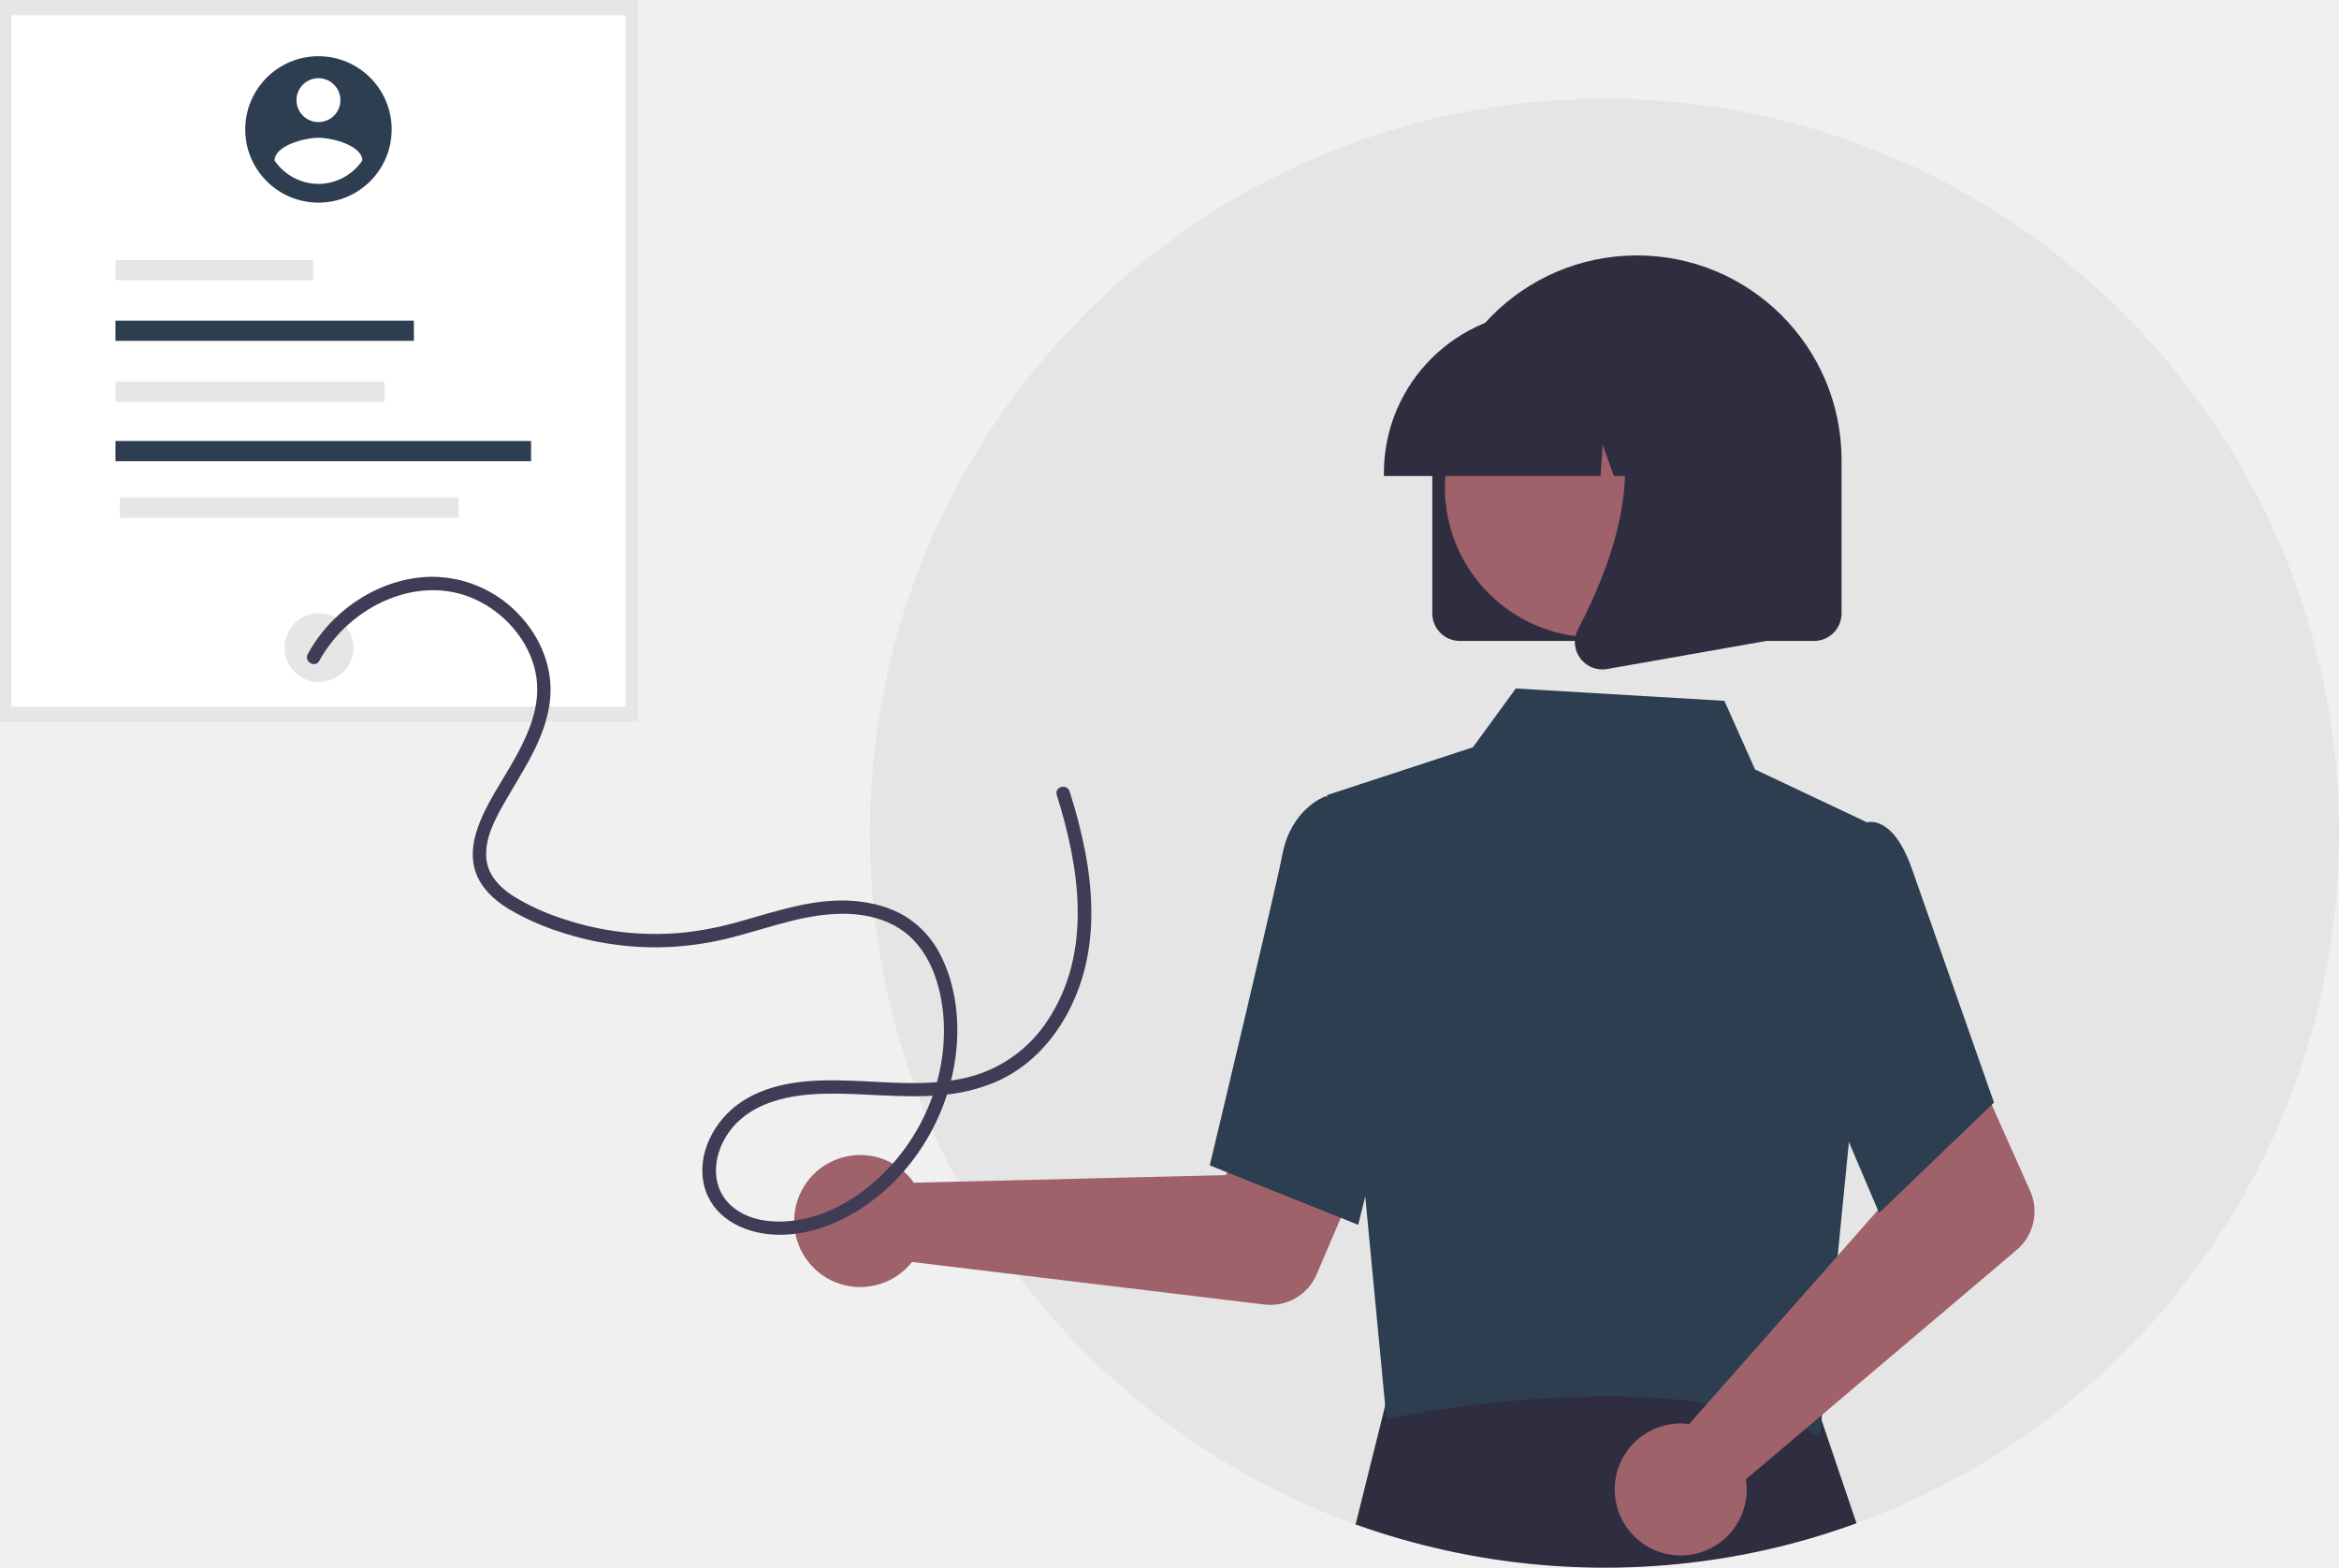
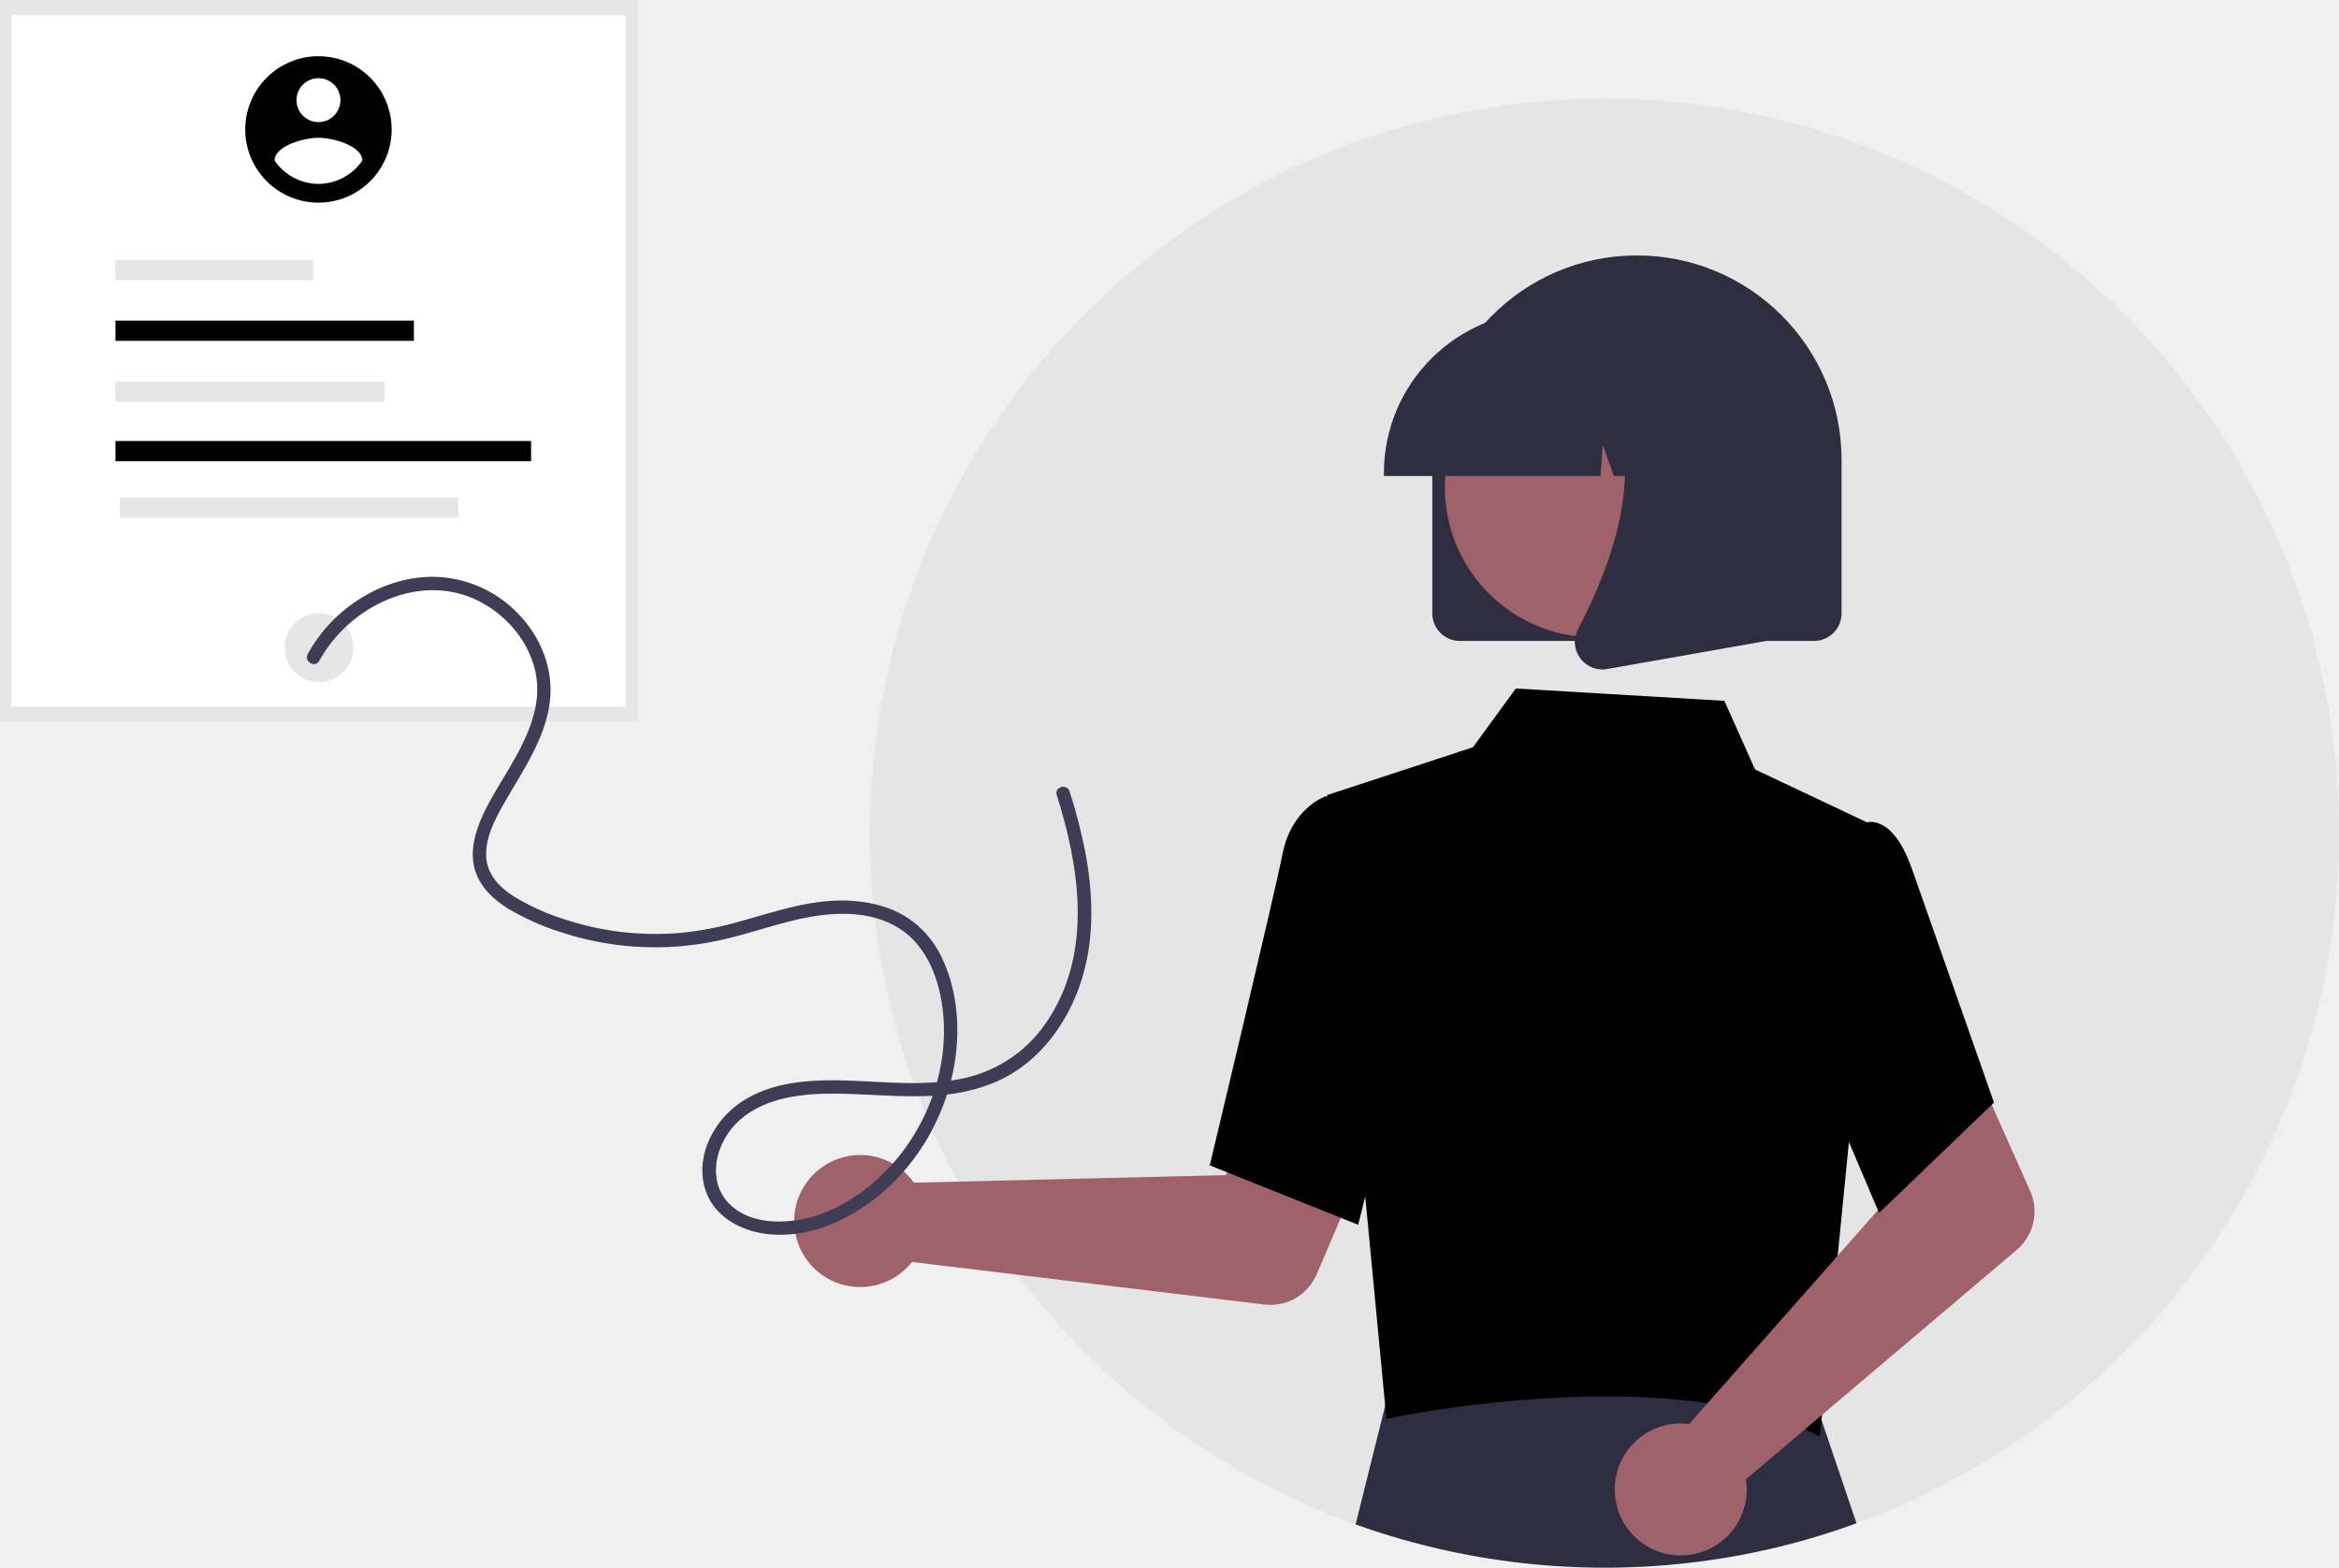
<svg xmlns="http://www.w3.org/2000/svg" id="bb8a6def-7b5f-4977-9cdb-6ed5386a2dfe" data-name="Layer 1" width="1050.862" height="704.353" viewBox="0 0 1050.862 704.353">
  <path d="M1125.431,472.176c0,142.47-90.3,263.86-216.78,310.05a326.344,326.344,0,0,1-59.32,15.57,332.228,332.228,0,0,1-165.72-15.05c-127.28-45.81-218.24-167.61-218.18-310.64,0-182.18,147.75-329.93,330-329.93a328.564,328.564,0,0,1,192.01,61.6C1070.991,263.636,1125.431,361.546,1125.431,472.176Z" transform="translate(-74.56905 -97.82358)" fill="#e5e5e5" />
  <path d="M908.651,782.226a326.344,326.344,0,0,1-59.32,15.57,332.228,332.228,0,0,1-165.72-15.05l15.24-61.15.92-3.67,31.1.12,156.24.56,2,5.91Z" transform="translate(-74.56905 -97.82358)" fill="#2f2e41" />
  <rect id="effaf695-3865-40c6-8918-ced0238239c2" data-name="Rectangle 25" width="286.651" height="324.355" fill="#e6e6e6" />
  <rect id="f33d627f-c769-4bde-9d74-ef156faf640e" data-name="Rectangle 25-2" x="5.111" y="6.862" width="275.928" height="310.632" fill="#fff" />
  <circle id="b5fd4af9-5b07-4da2-8ccf-5b3d4ac887f6" data-name="Ellipse 116" cx="143.326" cy="290.982" r="15.467" fill="#e6e6e6" />
  <rect id="f05405a0-af73-4807-bbd1-d761cdd06c65" data-name="Rectangle 31" x="51.876" y="116.819" width="88.837" height="9.088" fill="#e6e6e6" />
-   <rect id="a05e4a04-50b7-46b0-b842-8db21044ae7a" data-name="Rectangle 32" x="51.876" y="144.052" width="134.079" height="9.088" fill="#2c3e50" />
+   <rect id="a05e4a04-50b7-46b0-b842-8db21044ae7a" data-name="Rectangle 32" x="51.876" y="144.052" width="134.079" height="9.088" fill="#000000" />
  <rect id="bdce3bac-3998-4a72-bc14-4aa79023038d" data-name="Rectangle 38" x="51.876" y="171.456" width="120.918" height="9.088" fill="#e6e6e6" />
-   <rect id="e1177af0-2f80-4461-b67e-43945f3b6fee" data-name="Rectangle 39" x="51.876" y="198.136" width="186.723" height="9.088" fill="#2c3e50" />
+   <rect id="e1177af0-2f80-4461-b67e-43945f3b6fee" data-name="Rectangle 39" x="51.876" y="198.136" width="186.723" height="9.088" fill="#000000" />
  <rect id="b290cdc3-2096-427b-bfd4-6b657da823ea" data-name="Rectangle 40" x="53.817" y="223.545" width="152.175" height="9.088" fill="#e6e6e6" />
  <g id="b96c6486-fa38-4cba-8e5e-13dca7f44a0c" data-name="Group 52">
    <path id="b0fbfc35-67c9-42b4-b2fe-33d0d7288754" data-name="Path 846" d="M482.178,625.614a29.756,29.756,0,0,1,2.991,3.6l140.109-3.428,16.345-29.868,48.3,18.776-23.8,55.687a22.609,22.609,0,0,1-23.5,13.561l-158.3-19.123a29.665,29.665,0,1,1-2.15-39.211Z" transform="translate(-74.56905 -97.82358)" fill="#9f616a" />
-     <path id="a6a8f1c9-3ab8-4f6f-ba9b-45acc2f7af89" data-name="Path 852" d="M670.758,455.065l65.569-21.489,19.258-26.411,93.716,5.546,13.759,30.82,49.972,23.613-7.68,142.624-13.138,133.477c-67.558-34.983-193.639-8.312-194.743-7.878Z" transform="translate(-74.56905 -97.82358)" fill="#2c3e50" />
-     <path id="fc06e97d-785e-4845-9aa0-60a5889f9ce3" data-name="Path 853" d="M684.775,648.114l-66.694-26.684.284-1.187c.286-1.2,28.672-119.817,32.441-138.879,3.926-19.859,18.271-25.35,18.88-25.573l.445-.164,26.394,8.034,11.592,91.081Z" transform="translate(-74.56905 -97.82358)" fill="#2c3e50" />
+     <path id="a6a8f1c9-3ab8-4f6f-ba9b-45acc2f7af89" data-name="Path 852" d="M670.758,455.065l65.569-21.489,19.258-26.411,93.716,5.546,13.759,30.82,49.972,23.613-7.68,142.624-13.138,133.477c-67.558-34.983-193.639-8.312-194.743-7.878Z" transform="translate(-74.56905 -97.82358)" fill="#000000" />
+     <path id="fc06e97d-785e-4845-9aa0-60a5889f9ce3" data-name="Path 853" d="M684.775,648.114l-66.694-26.684.284-1.187c.286-1.2,28.672-119.817,32.441-138.879,3.926-19.859,18.271-25.35,18.88-25.573l.445-.164,26.394,8.034,11.592,91.081Z" transform="translate(-74.56905 -97.82358)" fill="#000000" />
    <path id="b248559b-61d8-49e2-8eef-81cc9521c19e" data-name="Path 855" d="M828.78,737.377a29.721,29.721,0,0,1,4.677.258l92.747-105.072-10.788-32.286,46.608-22.652,24.655,55.313a22.608,22.608,0,0,1-6.034,26.453l-121.65,103.073a29.665,29.665,0,1,1-30.215-25.087Z" transform="translate(-74.56905 -97.82358)" fill="#9f616a" />
-     <path id="b0e9bc84-32e8-4599-bd8d-d35670d3692b" data-name="Path 856" d="M918.801,642.791l-38.689-91.006,15.09-63.391,16.259-20.541a9.366,9.366,0,0,1,7.524.07c6,2.413,11.1,9.81,15.177,21.984l36.259,103.279Z" transform="translate(-74.56905 -97.82358)" fill="#2c3e50" />
+     <path id="b0e9bc84-32e8-4599-bd8d-d35670d3692b" data-name="Path 856" d="M918.801,642.791l-38.689-91.006,15.09-63.391,16.259-20.541a9.366,9.366,0,0,1,7.524.07c6,2.413,11.1,9.81,15.177,21.984l36.259,103.279Z" transform="translate(-74.56905 -97.82358)" fill="#000000" />
    <path id="b58b0f1b-b11b-4f57-8de2-a939101b4938" data-name="Path 857" d="M718.072,373.442v-68.61a91.938,91.938,0,1,1,183.875-.609q.001.305,0,.609v68.61a12.364,12.364,0,0,1-12.35,12.35H730.422A12.364,12.364,0,0,1,718.072,373.442Z" transform="translate(-74.56905 -97.82358)" fill="#2f2e41" />
    <circle id="ba54abe3-4119-45e5-b5c1-150877d750f7" data-name="Ellipse 148" cx="716.548" cy="218.965" r="67.405" fill="#9f616a" />
    <path id="b6bcc4bf-1738-426f-8fbf-3ee273a728b5" data-name="Path 858" d="M696.322,310.321a72.809,72.809,0,0,1,72.727-72.727h13.723a72.808,72.808,0,0,1,72.726,72.727v1.372h-29l-9.891-27.7-1.978,27.7H799.643l-4.99-13.974-1,13.974H696.322Z" transform="translate(-74.56905 -97.82358)" fill="#2f2e41" />
    <path id="be96ad09-85ff-4345-abef-5a49918f7c18" data-name="Path 859" d="M784.484,393.508a12.167,12.167,0,0,1-.967-12.918c14.541-27.658,34.9-78.765,7.877-110.283l-1.938-2.262h78.456v117.79L796.641,398.41a12.608,12.608,0,0,1-2.185.193,12.3,12.3,0,0,1-9.967-5.092Z" transform="translate(-74.56905 -97.82358)" fill="#2f2e41" />
  </g>
  <g id="b2dad932-78e1-44e1-9682-073c8202f887" data-name="Group 51">
-     <path id="e043db59-b600-449e-8c52-e1eb73379667" data-name="Path 341" d="M217.646,123.086A32.891,32.891,0,1,0,250.535,155.978v-.002a32.891,32.891,0,0,0-32.891-32.891Zm0,9.866a9.866,9.866,0,1,1-9.866,9.866v0A9.866,9.866,0,0,1,217.646,132.952Zm0,47.501a23.961,23.961,0,0,1-19.735-10.532c.158-6.578,13.156-10.199,19.735-10.199s19.576,3.621,19.735,10.199A24,24,0,0,1,217.646,180.453Z" transform="translate(-74.56905 -97.82358)" fill="#2c3e50" />
+     <path id="e043db59-b600-449e-8c52-e1eb73379667" data-name="Path 341" d="M217.646,123.086A32.891,32.891,0,1,0,250.535,155.978v-.002a32.891,32.891,0,0,0-32.891-32.891Zm0,9.866a9.866,9.866,0,1,1-9.866,9.866v0A9.866,9.866,0,0,1,217.646,132.952Zm0,47.501a23.961,23.961,0,0,1-19.735-10.532c.158-6.578,13.156-10.199,19.735-10.199s19.576,3.621,19.735,10.199A24,24,0,0,1,217.646,180.453Z" transform="translate(-74.56905 -97.82358)" fill="#000000" />
  </g>
  <path id="bcfa45dc-2c5a-4ac5-8376-9a2a23e225d0" data-name="Path 842" d="M218.028,394.735c13.55-24.831,46.01-40.556,72.563-26.382,11.952,6.379,21.453,17.663,24.469,31,3.5,15.493-3.875,30.266-11.488,43.282-4.132,7.065-8.66,13.986-12.08,21.438-3.541,7.717-6.072,16.636-3.406,25.031,2.4,7.563,8.418,13.064,15.008,17.107a111.828,111.828,0,0,0,23.061,10.3,135.743,135.743,0,0,0,51.485,6.661,140.803,140.803,0,0,0,25.66-4.148c8.943-2.28,17.719-5.17,26.677-7.4,14.956-3.715,32.009-5.562,46.191,1.9,13.778,7.252,19.944,22.419,21.851,37.174,3.522,27.246-7.281,55.52-26.786,74.6-9.358,9.154-21.134,16.717-33.96,19.811-11.191,2.7-25.561,2.527-34.467-5.839-9.938-9.337-7.6-24.309.293-34.16,10.075-12.569,27.143-15.588,42.374-15.894,17.326-.348,34.636,2.232,51.952.628a79.799,79.799,0,0,0,24.568-5.926,62.258,62.258,0,0,0,18.515-12.529c10.69-10.386,17.9-24.222,21.485-38.608,4.317-17.3,3.376-35.482.025-52.859a238.361,238.361,0,0,0-6.888-26.507c-1.157-3.67-6.952-2.1-5.786,1.595,10.32,32.724,16.074,70.563-3.865,100.946a60.107,60.107,0,0,1-35.943,25.873c-17.257,4.289-35.365,2.169-52.909,1.531-16.682-.607-35,.048-49.3,9.764-11.731,7.969-19.936,23.127-16.39,37.437,3.419,13.8,16.681,20.8,29.945,21.878,13.917,1.134,27.612-3.537,39.3-10.841,24.313-15.193,40.479-41.913,43.862-70.242,1.763-14.761-.031-30.661-6.725-44.059a43.133,43.133,0,0,0-15.847-17.661c-6.81-4.175-14.676-6.23-22.576-6.957-17.948-1.653-35.192,4.509-52.218,9.223a144.798,144.798,0,0,1-26.628,5.083,132.982,132.982,0,0,1-26.272-.428,129.365,129.365,0,0,1-25.457-5.65,101.893,101.893,0,0,1-23.108-10.447c-6.385-4.083-11.907-9.931-12.221-17.9-.341-8.641,4.016-16.724,8.16-24.009,8.187-14.391,18.3-28.467,20.435-45.314,1.87-14.737-4.06-29.262-14.3-39.773a53.771,53.771,0,0,0-39.737-16.485c-15.193.435-29.74,7.042-40.915,17.189a67.358,67.358,0,0,0-13.8,17.53c-1.851,3.391,3.328,6.422,5.181,3.028Z" transform="translate(-74.56905 -97.82358)" fill="#3f3d56" />
</svg>
